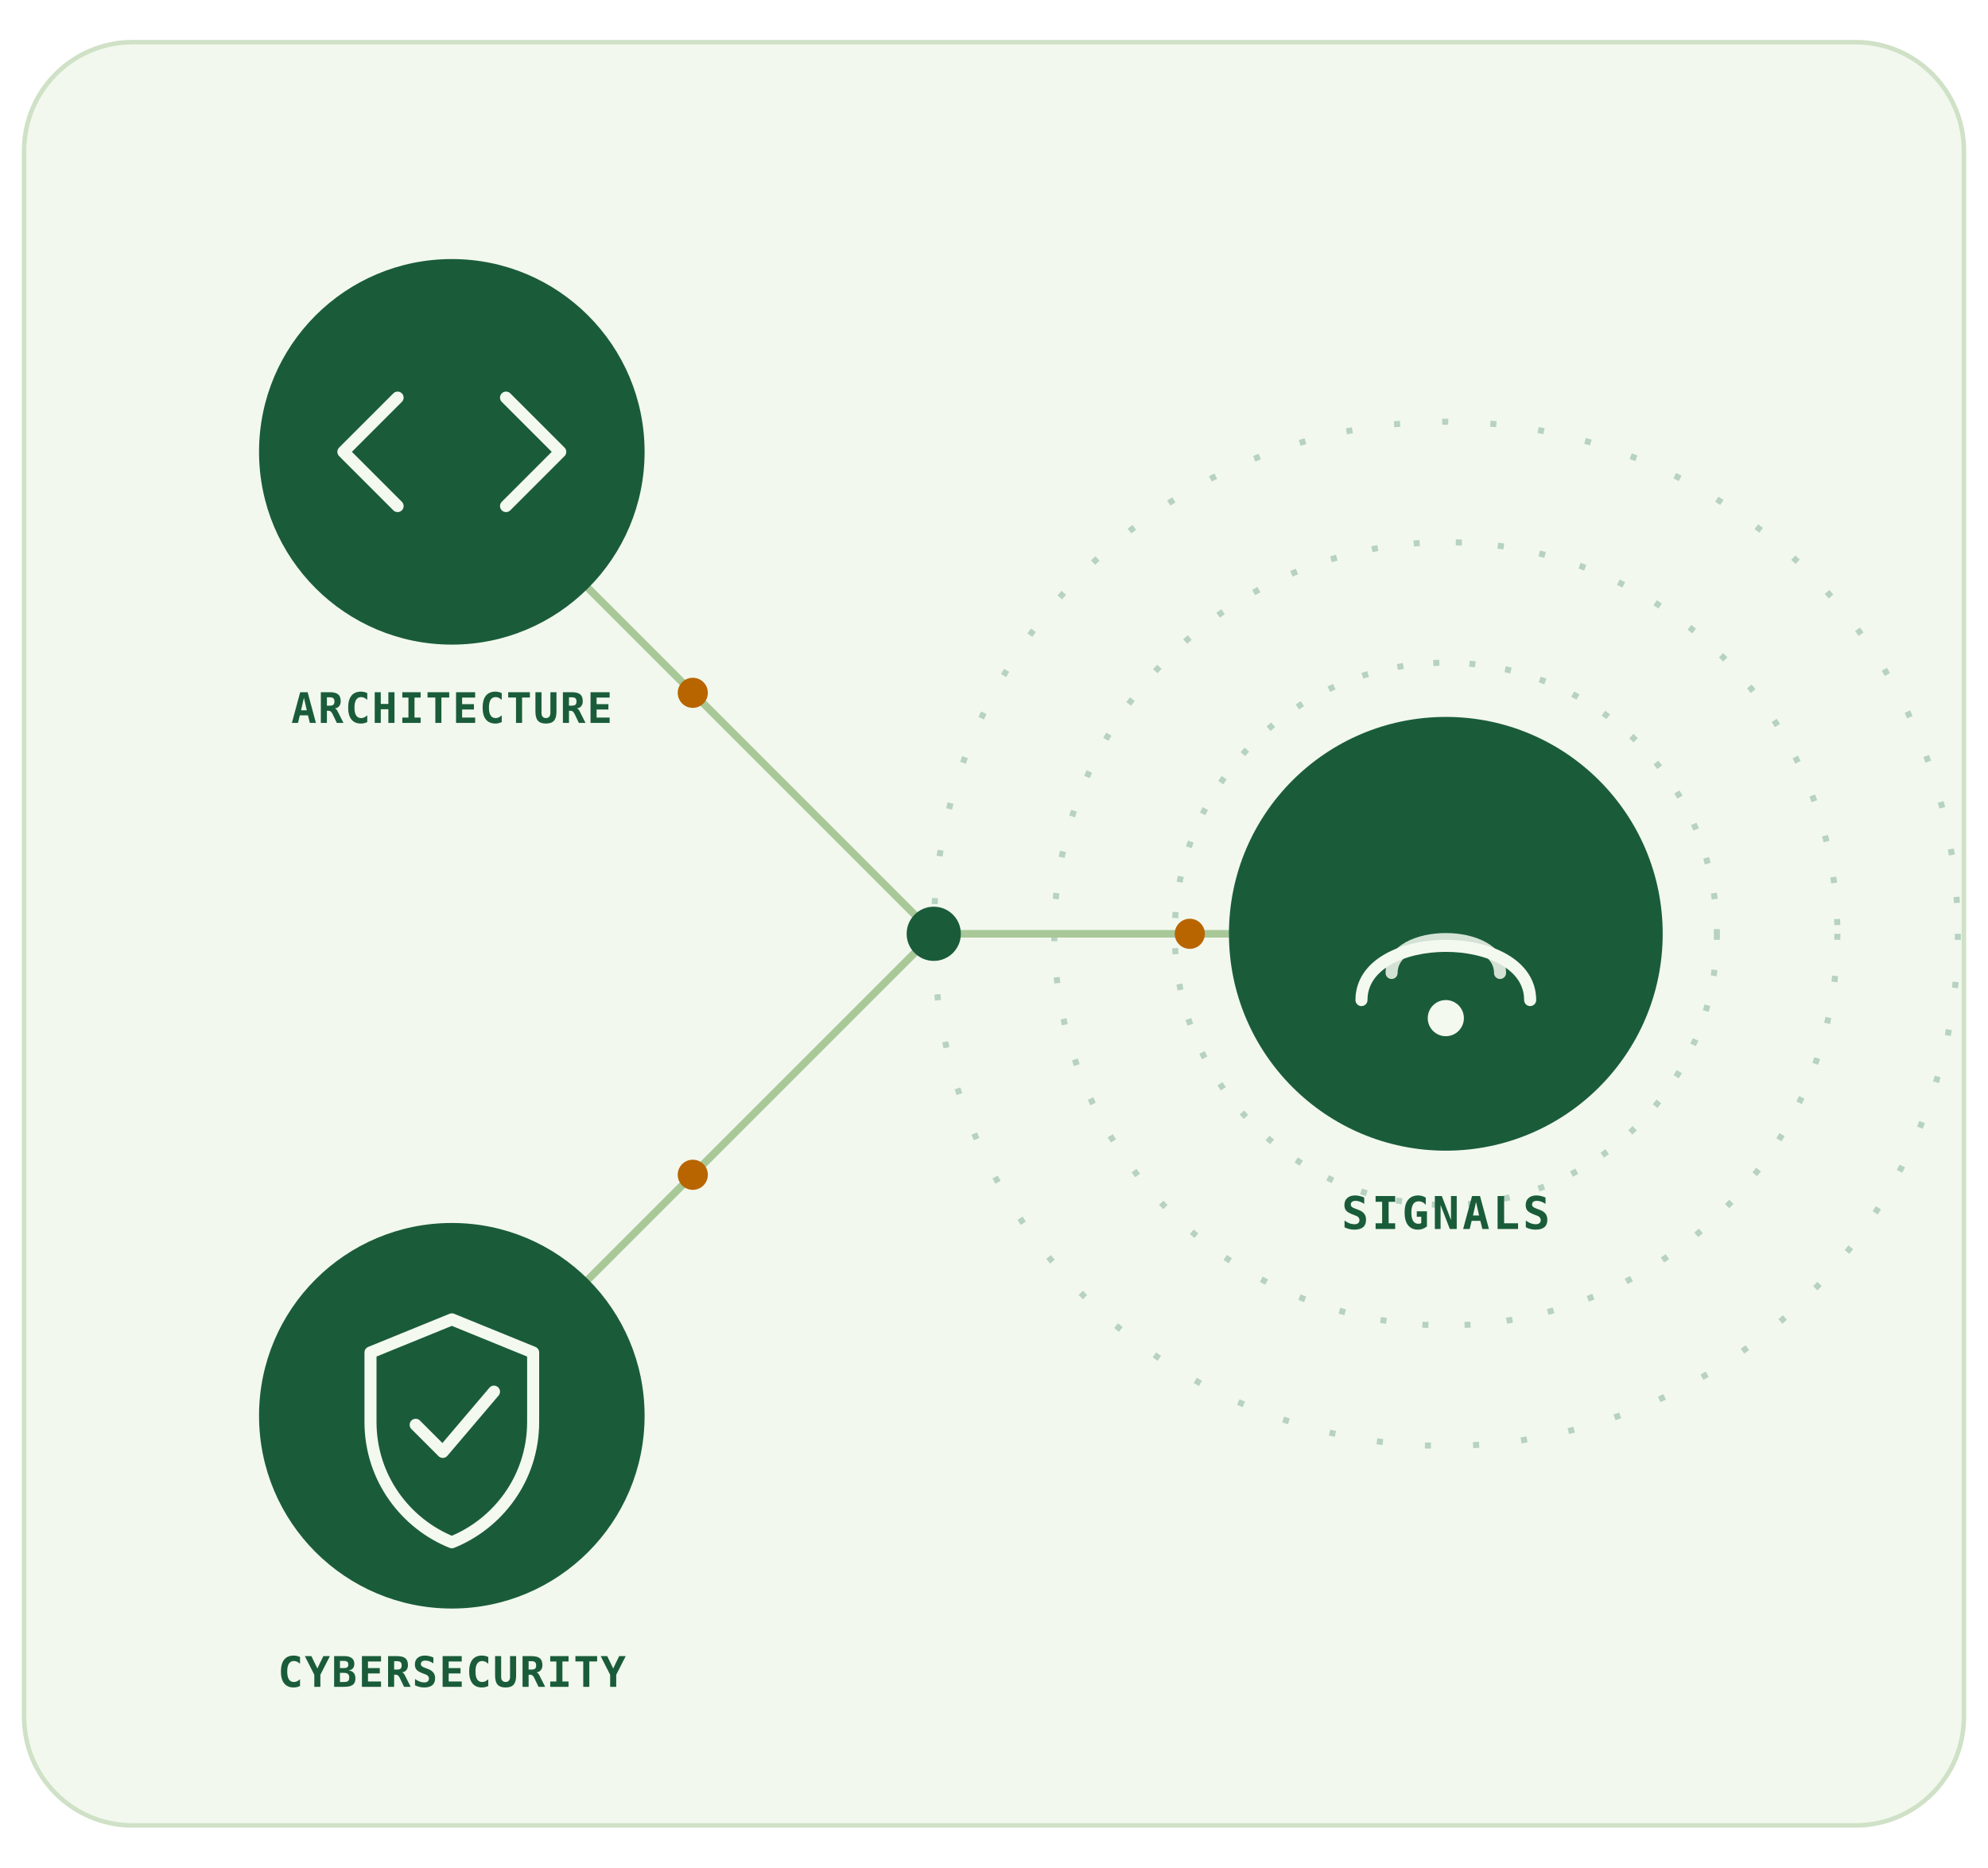
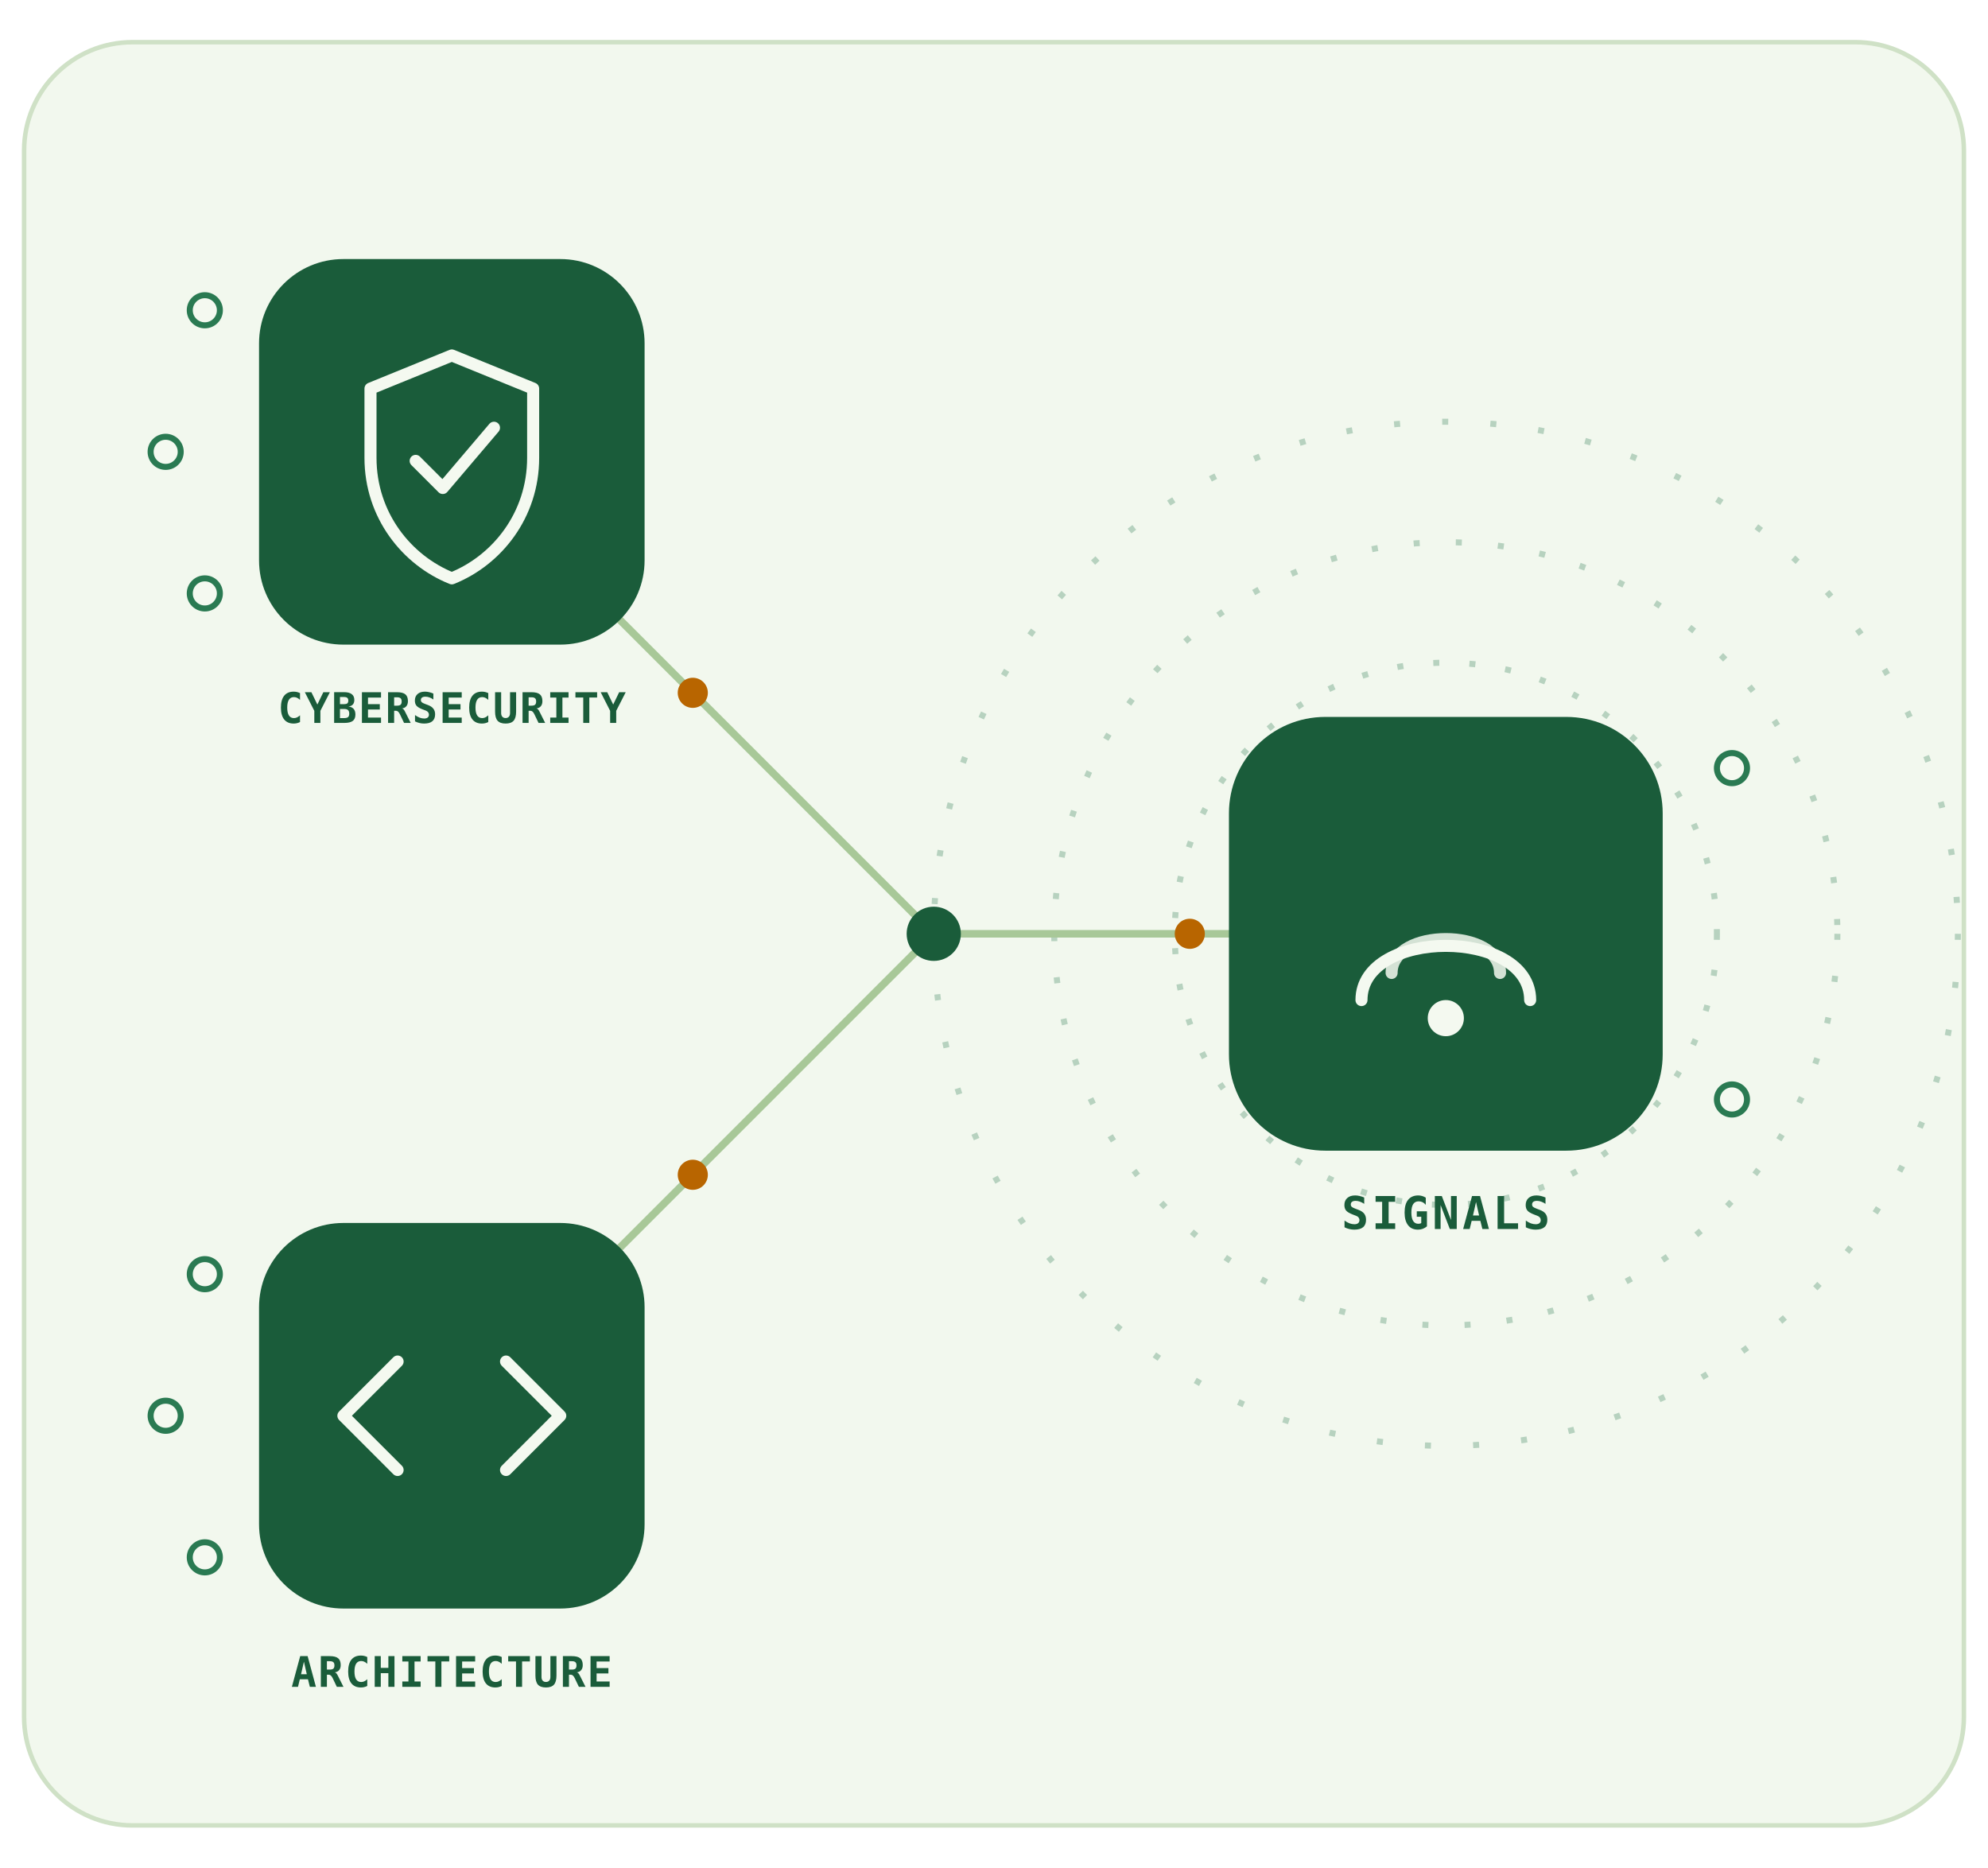
<svg xmlns="http://www.w3.org/2000/svg" viewBox="0 0 660 620" role="img" aria-hidden="true">
  <rect x="8" y="14" width="644" height="592" rx="36" fill="#E8F3E0" opacity="0.55" stroke="#A8C898" stroke-width="1.5" />
  <g stroke="#2A7A52" fill="none" stroke-width="2" opacity="0.3">
    <circle cx="480" cy="310" r="90" stroke-dasharray="2 10" />
    <circle cx="480" cy="310" r="130" stroke-dasharray="2 12" />
    <circle cx="480" cy="310" r="170" stroke-dasharray="2 14" />
  </g>
  <g stroke="#A8C898" stroke-width="2.5">
    <line x1="150" y1="150" x2="310" y2="310" />
    <line x1="150" y1="470" x2="310" y2="310" />
    <line x1="480" y1="310" x2="310" y2="310" />
  </g>
  <circle cx="230" cy="230" r="5" fill="#b86500" />
  <circle cx="230" cy="390" r="5" fill="#b86500" />
  <circle cx="395" cy="310" r="5" fill="#b86500" />
  <circle cx="310" cy="310" r="9" fill="#1A5C3A" />
-   <circle cx="150" cy="150" r="64" fill="#1A5C3A" />
+   <circle cx="68" cy="103" r="5" fill="#F4F9F0" stroke="#2A7A52" stroke-width="2" />
+   <circle cx="55" cy="150" r="5" fill="#F4F9F0" stroke="#2A7A52" stroke-width="2" />
+   <circle cx="68" cy="197" r="5" fill="#F4F9F0" stroke="#2A7A52" stroke-width="2" />
+   <rect x="86" y="86" width="128" height="128" rx="28" fill="#1A5C3A" />
+   <path d="M150 118 L177 129 V152 C177 171 165 186 150 192 C135 186 123 171 123 152 V129 Z" fill="none" stroke="#F4F9F0" stroke-width="4" stroke-linejoin="round" />
+   <path d="M138 153 L147 162 L164 142" fill="none" stroke="#F4F9F0" stroke-width="4" stroke-linecap="round" stroke-linejoin="round" />
+   <text x="150" y="240" text-anchor="middle" font-family="'JetBrains Mono', monospace" font-size="14" font-weight="700" fill="#1A5C3A" letter-spacing="0.5">CYBERSECURITY</text>
+   <circle cx="68" cy="423" r="5" fill="#F4F9F0" stroke="#2A7A52" stroke-width="2" />
+   <circle cx="55" cy="470" r="5" fill="#F4F9F0" stroke="#2A7A52" stroke-width="2" />
+   <circle cx="68" cy="517" r="5" fill="#F4F9F0" stroke="#2A7A52" stroke-width="2" />
+   <rect x="86" y="406" width="128" height="128" rx="28" fill="#1A5C3A" />
  <g stroke="#F4F9F0" stroke-width="4" fill="none" stroke-linecap="round" stroke-linejoin="round">
-     <path d="M132 132 L114 150 L132 168" />
-     <path d="M168 132 L186 150 L168 168" />
+     <path d="M132 452 L114 470 L132 488" />
+     <path d="M168 452 L186 470 L168 488" />
  </g>
-   <text x="150" y="240" text-anchor="middle" font-family="'JetBrains Mono', monospace" font-size="14" font-weight="700" fill="#1A5C3A" letter-spacing="0.5">ARCHITECTURE</text>
-   <circle cx="150" cy="470" r="64" fill="#1A5C3A" />
-   <path d="M150 438 L177 449 V472 C177 491 165 506 150 512 C135 506 123 491 123 472 V449 Z" fill="none" stroke="#F4F9F0" stroke-width="4" stroke-linejoin="round" />
-   <path d="M138 473 L147 482 L164 462" fill="none" stroke="#F4F9F0" stroke-width="4" stroke-linecap="round" stroke-linejoin="round" />
-   <text x="150" y="560" text-anchor="middle" font-family="'JetBrains Mono', monospace" font-size="14" font-weight="700" fill="#1A5C3A" letter-spacing="0.5">CYBERSECURITY</text>
-   <circle cx="480" cy="310" r="72" fill="#1A5C3A" />
+   <text x="150" y="560" text-anchor="middle" font-family="'JetBrains Mono', monospace" font-size="14" font-weight="700" fill="#1A5C3A" letter-spacing="0.5">ARCHITECTURE</text>
+   <circle cx="575" cy="255" r="5" fill="#F4F9F0" stroke="#2A7A52" stroke-width="2" />
+   <circle cx="575" cy="365" r="5" fill="#F4F9F0" stroke="#2A7A52" stroke-width="2" />
+   <rect x="408" y="238" width="144" height="144" rx="32" fill="#1A5C3A" />
  <path d="M452 332 C452 308 508 308 508 332" stroke="#F4F9F0" stroke-width="4" fill="none" stroke-linecap="round" />
  <path d="M462 323 C462 308 498 308 498 323" stroke="#F4F9F0" stroke-width="4" fill="none" stroke-linecap="round" opacity="0.85" />
  <circle cx="480" cy="338" r="6" fill="#F4F9F0" />
  <text x="480" y="408" text-anchor="middle" font-family="'JetBrains Mono', monospace" font-size="15" font-weight="700" fill="#1A5C3A" letter-spacing="1">SIGNALS</text>
</svg>
